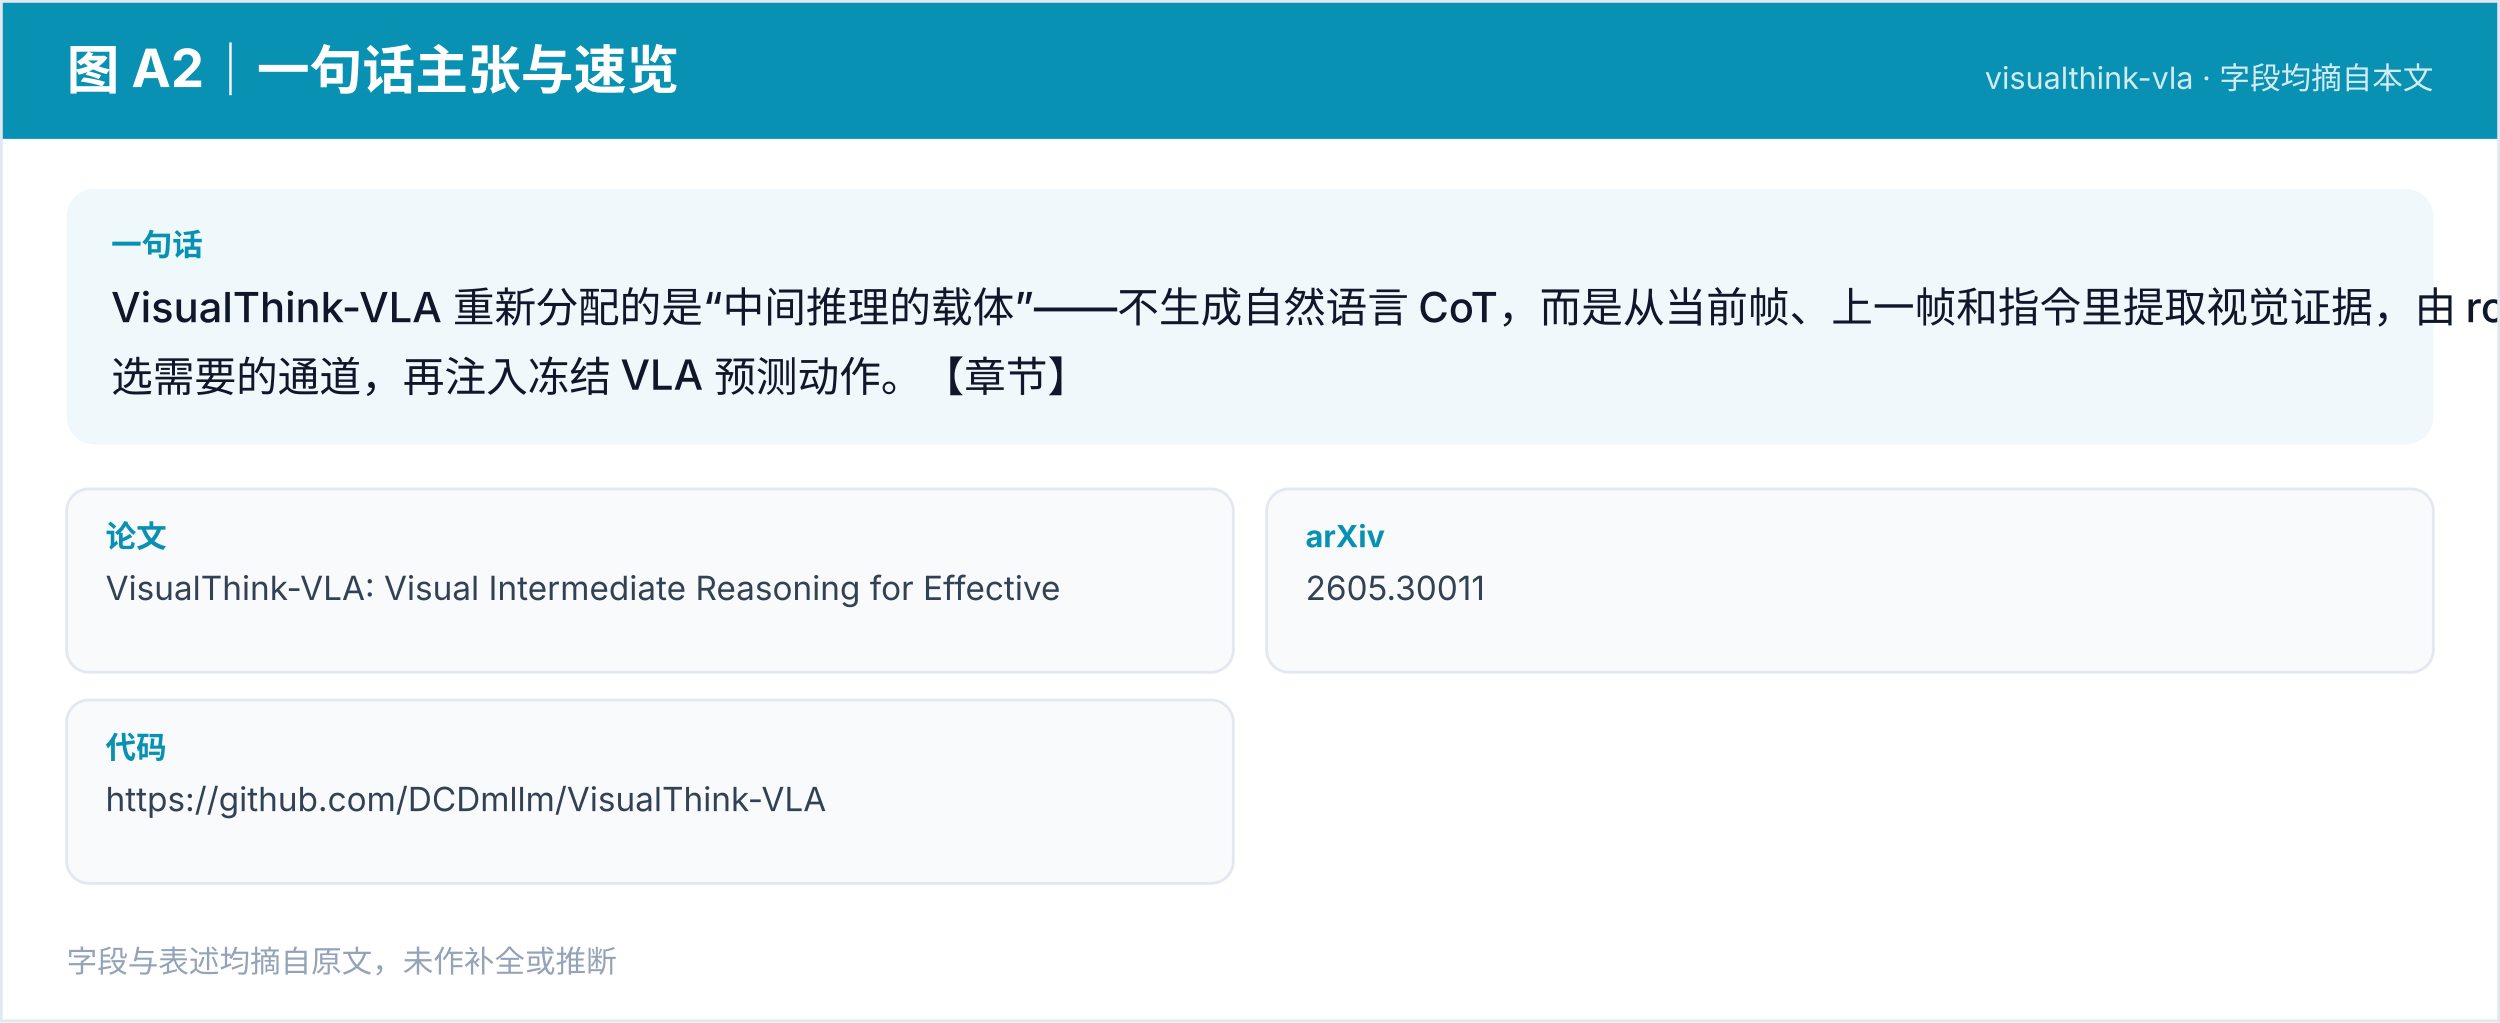
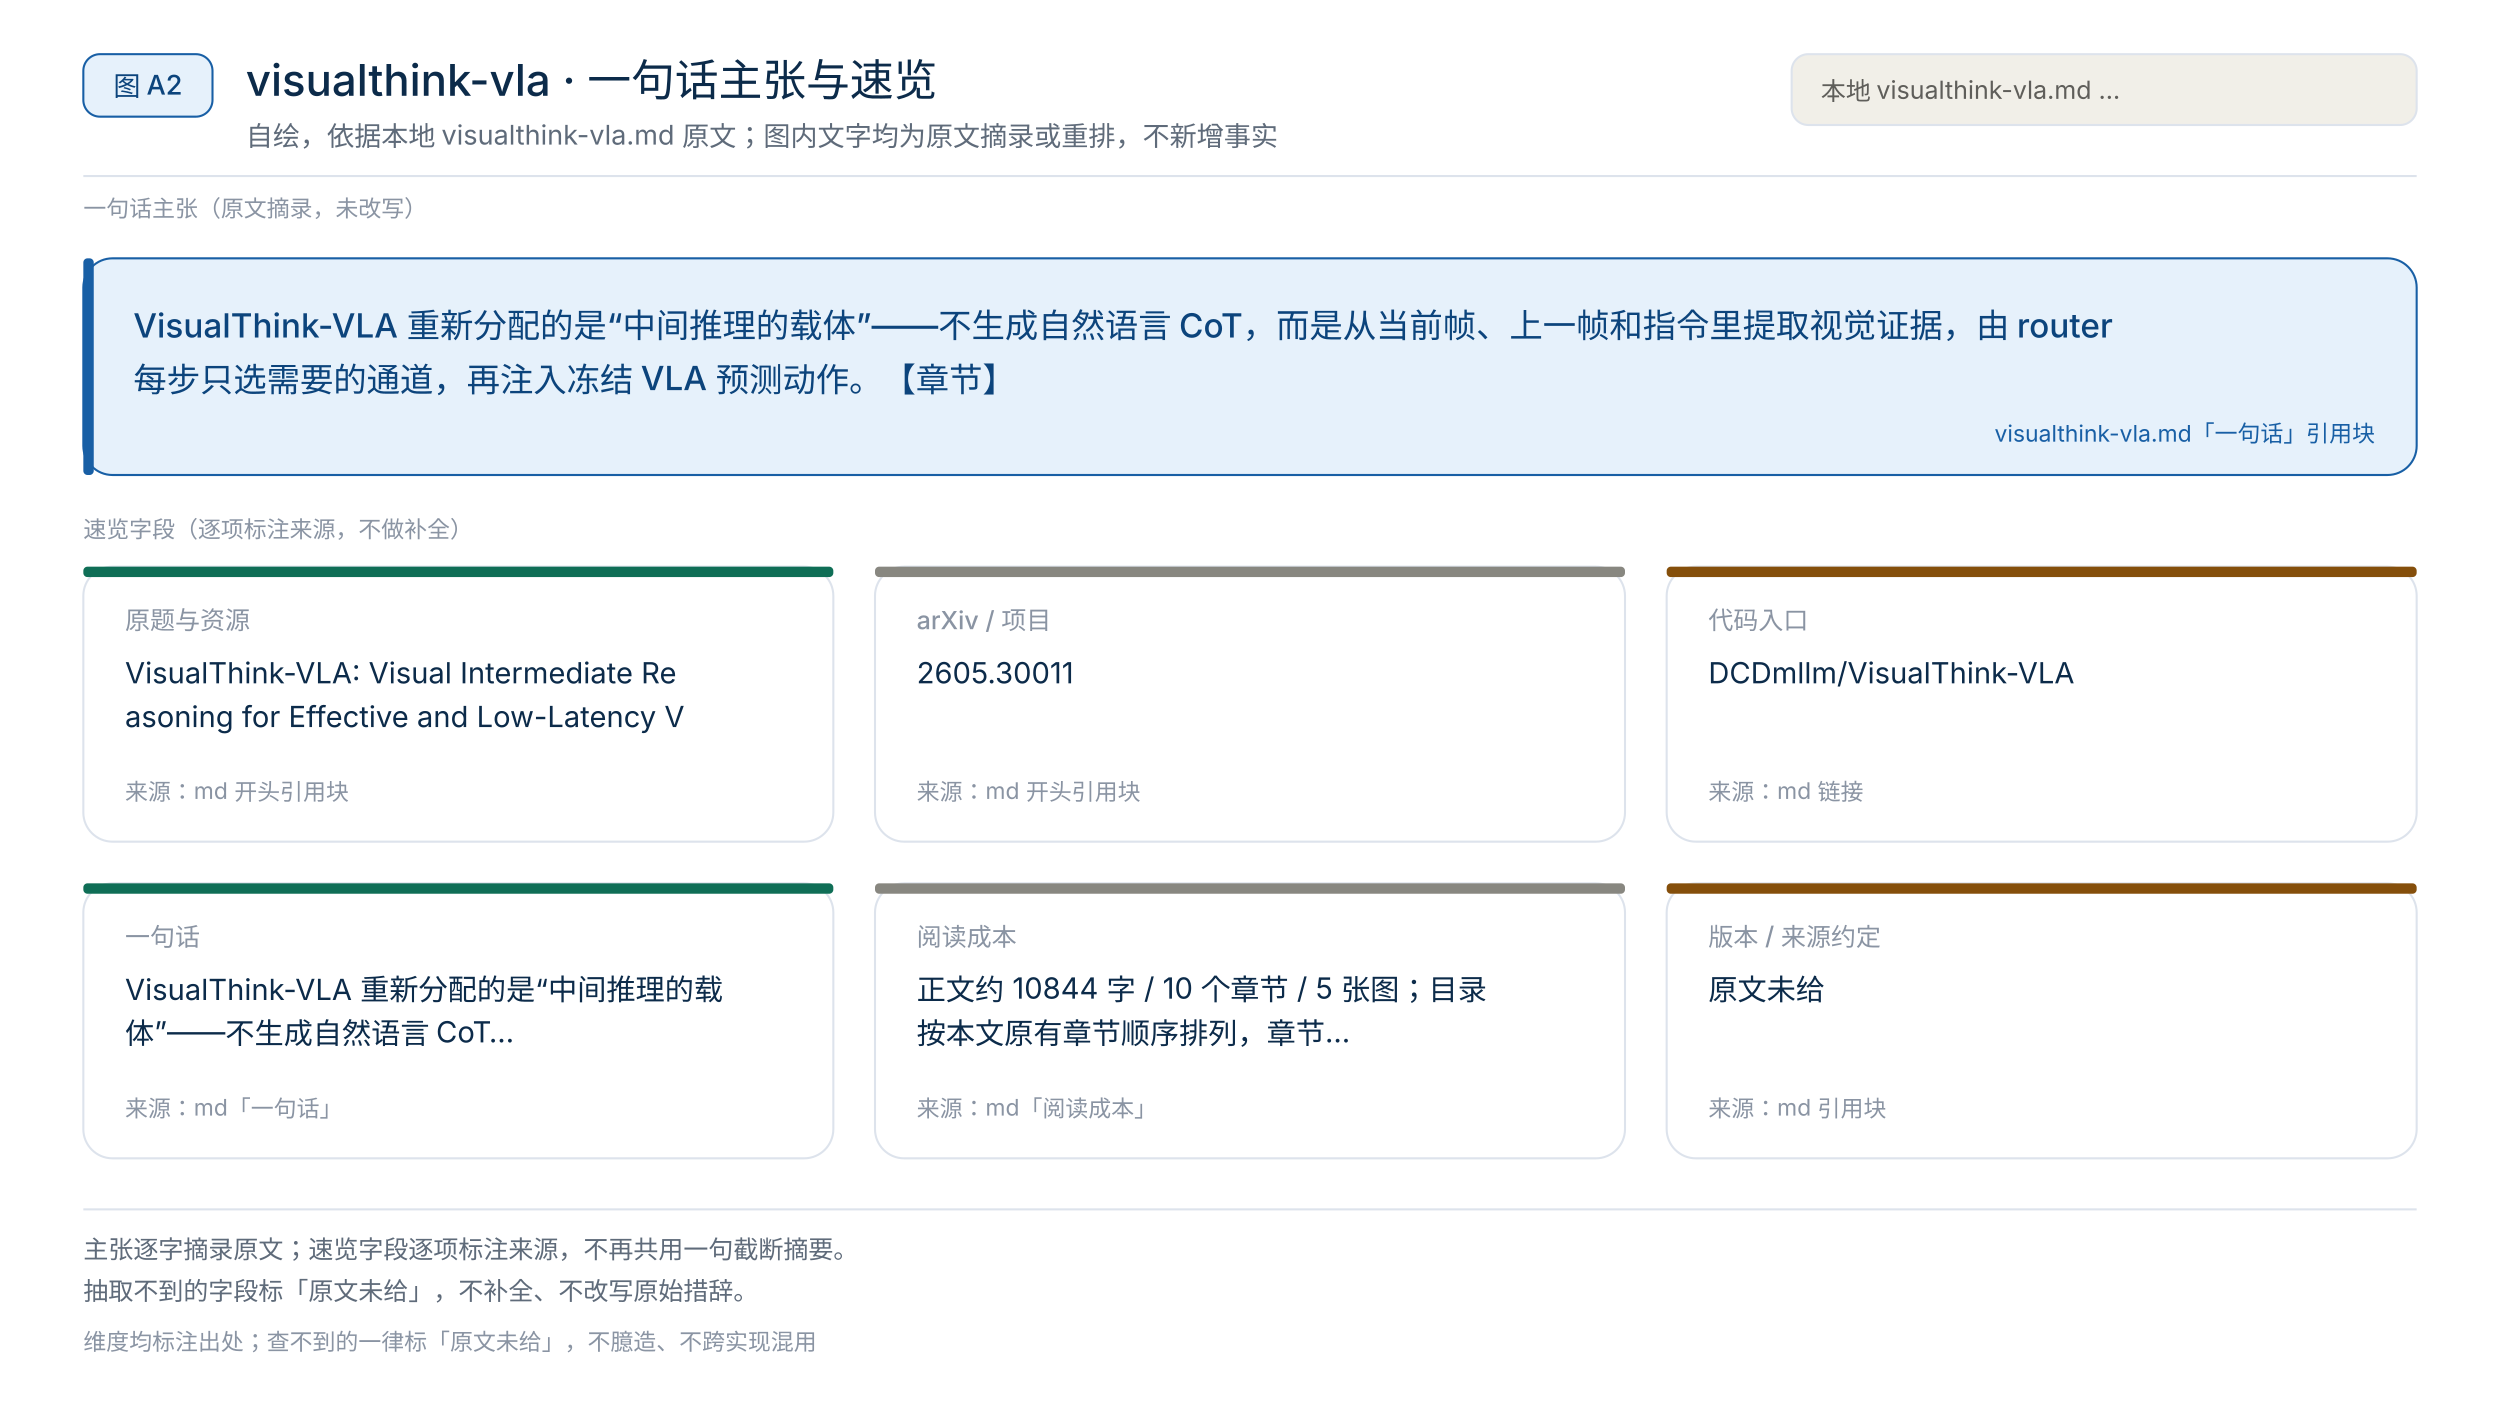
- <svg xmlns="http://www.w3.org/2000/svg" viewBox="0 0 900 368" width="900" height="368" font-family="PingFang SC, -apple-system, BlinkMacSystemFont, Microsoft YaHei, sans-serif">
-   <rect width="900" height="368" fill="#ffffff" />
-   <rect x="0" y="0" width="900" height="50" fill="#0891b2" />
-   <text x="24" y="32" font-size="19" fill="#ffffff" font-weight="700" text-anchor="start">图 A2｜一句话主张与速览</text>
-   <text x="876" y="32" font-size="11" fill="#ffffff" font-weight="400" text-anchor="end" opacity="0.82">visualthink-vla · 字段均摘自本文</text>
-   <rect x="24" y="68" width="852" height="92" rx="10" fill="#0891b2" opacity="0.07" />
-   <text x="40" y="92" font-size="11" fill="#0891b2" font-weight="700" text-anchor="start">一句话</text>
-   <text x="40" y="116" font-size="15" fill="#0f172a" font-weight="500" text-anchor="start">VisualThink-VLA 重新分配的是“中间推理的载体”——不生成自然语言 CoT，而是从当前帧、上一帧和指令里提取视觉证据，由 router 每步只</text>
-   <text x="40" y="141" font-size="15" fill="#0f172a" font-weight="500" text-anchor="start">选需要的通道，再注入冻结 VLA 预测动作。【章节】</text>
-   <rect x="24" y="176" width="420" height="66" rx="8" fill="#f8fafc" stroke="#e2e8f0" />
-   <text x="38" y="197" font-size="11" fill="#0891b2" font-weight="700" text-anchor="start">论文</text>
-   <text x="38" y="216" font-size="12" fill="#334155" font-weight="400" text-anchor="start">VisualThink-VLA: Visual Intermediate Reasoning for Effective</text>
-   <rect x="456" y="176" width="420" height="66" rx="8" fill="#f8fafc" stroke="#e2e8f0" />
-   <text x="470" y="197" font-size="11" fill="#0891b2" font-weight="700" text-anchor="start">arXiv</text>
-   <text x="470" y="216" font-size="12" fill="#334155" font-weight="400" text-anchor="start">2605.30011</text>
-   <rect x="24" y="252" width="420" height="66" rx="8" fill="#f8fafc" stroke="#e2e8f0" />
-   <text x="38" y="273" font-size="11" fill="#0891b2" font-weight="700" text-anchor="start">代码</text>
-   <text x="38" y="292" font-size="12" fill="#334155" font-weight="400" text-anchor="start">https://github.com/DCDmllm/VisualThink-VLA</text>
-   <text x="24" y="350" font-size="11" fill="#94a3b8" font-weight="400" text-anchor="start">字段与表述均摘自原文，未作补全或推断</text>
-   <rect x="0.5" y="0.5" width="899" height="367" fill="none" stroke="#e2e8f0" />
+ <svg xmlns="http://www.w3.org/2000/svg" width="1200" height="678" viewBox="0 0 1200 678" role="img">
+   <defs>
+     <marker id="arrow" viewBox="0 0 10 10" refX="8" refY="5" markerWidth="6" markerHeight="6" orient="auto-start-reverse">
+       <path d="M2 1L8 5L2 9" fill="none" stroke="#185FA5" stroke-width="1.6" stroke-linecap="round" stroke-linejoin="round" />
+     </marker>
+   </defs>
+   <rect x="0" y="0" width="1200" height="678" rx="0" fill="#FFFFFF" stroke="#FFFFFF" stroke-width="1" />
+   <text x="118" y="46" font-family="-apple-system,BlinkMacSystemFont,'PingFang SC','Microsoft YaHei',sans-serif" font-size="21" font-weight="500" fill="#0C2B4A" text-anchor="start">visualthink-vla · 一句话主张与速览</text>
+   <text x="118" y="70" font-family="-apple-system,BlinkMacSystemFont,'PingFang SC','Microsoft YaHei',sans-serif" font-size="13" font-weight="400" fill="#5F6B7A" text-anchor="start">自绘，依据本地 visualthink-vla.md 原文；图内文字均为原文摘录或重排，不新增事实</text>
+   <rect x="40" y="84" width="1120" height="1" rx="0" fill="#DDE3EC" stroke="#DDE3EC" stroke-width="0" />
+   <rect x="860" y="26" width="300" height="34" rx="8" fill="#F1EFE8" stroke="#DDE3EC" stroke-width="1" />
+   <text x="874" y="48" font-family="-apple-system,BlinkMacSystemFont,'PingFang SC','Microsoft YaHei',sans-serif" font-size="12" font-weight="400" fill="#5F5E5A" text-anchor="start">本地 visualthink-vla.md …</text>
+   <rect x="40" y="26" width="62" height="30" rx="8" fill="#E6F1FB" stroke="#185FA5" stroke-width="1" />
+   <text x="71" y="46" font-family="-apple-system,BlinkMacSystemFont,'PingFang SC','Microsoft YaHei',sans-serif" font-size="13" font-weight="500" fill="#0C447C" text-anchor="middle">图 A2</text>
+   <text x="40" y="104" font-family="-apple-system,BlinkMacSystemFont,'PingFang SC','Microsoft YaHei',sans-serif" font-size="11" font-weight="400" fill="#8A94A3" text-anchor="start">一句话主张（原文摘录，未改写）</text>
+   <rect x="40" y="124" width="1120" height="104" rx="14" fill="#E6F1FB" stroke="#185FA5" stroke-width="1" />
+   <rect x="40" y="124" width="5" height="104" rx="2" fill="#185FA5" stroke="#185FA5" stroke-width="0" />
+   <text x="64" y="162" font-family="-apple-system,BlinkMacSystemFont,'PingFang SC','Microsoft YaHei',sans-serif" font-size="16" font-weight="500" fill="#0C447C" text-anchor="start">VisualThink-VLA 重新分配的是“中间推理的载体”——不生成自然语言 CoT，而是从当前帧、上一帧和指令里提取视觉证据，由 router</text>
+   <text x="64" y="188" font-family="-apple-system,BlinkMacSystemFont,'PingFang SC','Microsoft YaHei',sans-serif" font-size="16" font-weight="500" fill="#0C447C" text-anchor="start"> 每步只选需要的通道，再注入冻结 VLA 预测动作。【章节】</text>
+   <text x="1140" y="212" font-family="-apple-system,BlinkMacSystemFont,'PingFang SC','Microsoft YaHei',sans-serif" font-size="11" font-weight="400" fill="#185FA5" text-anchor="end">visualthink-vla.md「一句话」引用块</text>
+   <text x="40" y="258" font-family="-apple-system,BlinkMacSystemFont,'PingFang SC','Microsoft YaHei',sans-serif" font-size="11" font-weight="400" fill="#8A94A3" text-anchor="start">速览字段（逐项标注来源，不做补全）</text>
+   <rect x="40" y="272" width="360" height="132" rx="14" fill="#FFFFFF" stroke="#DDE3EC" stroke-width="1" />
+   <rect x="40" y="272" width="360" height="5" rx="2" fill="#0F6E56" stroke="#0F6E56" stroke-width="0" />
+   <text x="60" y="302" font-family="-apple-system,BlinkMacSystemFont,'PingFang SC','Microsoft YaHei',sans-serif" font-size="12" font-weight="500" fill="#8A94A3" text-anchor="start">原题与资源</text>
+   <text x="60" y="328" font-family="-apple-system,BlinkMacSystemFont,'PingFang SC','Microsoft YaHei',sans-serif" font-size="14" font-weight="400" fill="#0C2B4A" text-anchor="start">VisualThink-VLA: Visual Intermediate Re</text>
+   <text x="60" y="349" font-family="-apple-system,BlinkMacSystemFont,'PingFang SC','Microsoft YaHei',sans-serif" font-size="14" font-weight="400" fill="#0C2B4A" text-anchor="start">asoning for Effective and Low-Latency V</text>
+   <text x="60" y="384" font-family="-apple-system,BlinkMacSystemFont,'PingFang SC','Microsoft YaHei',sans-serif" font-size="11" font-weight="400" fill="#8A94A3" text-anchor="start">来源：md 开头引用块</text>
+   <rect x="420" y="272" width="360" height="132" rx="14" fill="#FFFFFF" stroke="#DDE3EC" stroke-width="1" />
+   <rect x="420" y="272" width="360" height="5" rx="2" fill="#888780" stroke="#888780" stroke-width="0" />
+   <text x="440" y="302" font-family="-apple-system,BlinkMacSystemFont,'PingFang SC','Microsoft YaHei',sans-serif" font-size="12" font-weight="500" fill="#8A94A3" text-anchor="start">arXiv / 项目</text>
+   <text x="440" y="328" font-family="-apple-system,BlinkMacSystemFont,'PingFang SC','Microsoft YaHei',sans-serif" font-size="14" font-weight="400" fill="#0C2B4A" text-anchor="start">2605.30011</text>
+   <text x="440" y="384" font-family="-apple-system,BlinkMacSystemFont,'PingFang SC','Microsoft YaHei',sans-serif" font-size="11" font-weight="400" fill="#8A94A3" text-anchor="start">来源：md 开头引用块</text>
+   <rect x="800" y="272" width="360" height="132" rx="14" fill="#FFFFFF" stroke="#DDE3EC" stroke-width="1" />
+   <rect x="800" y="272" width="360" height="5" rx="2" fill="#854F0B" stroke="#854F0B" stroke-width="0" />
+   <text x="820" y="302" font-family="-apple-system,BlinkMacSystemFont,'PingFang SC','Microsoft YaHei',sans-serif" font-size="12" font-weight="500" fill="#8A94A3" text-anchor="start">代码入口</text>
+   <text x="820" y="328" font-family="-apple-system,BlinkMacSystemFont,'PingFang SC','Microsoft YaHei',sans-serif" font-size="14" font-weight="400" fill="#0C2B4A" text-anchor="start">DCDmllm/VisualThink-VLA</text>
+   <text x="820" y="384" font-family="-apple-system,BlinkMacSystemFont,'PingFang SC','Microsoft YaHei',sans-serif" font-size="11" font-weight="400" fill="#8A94A3" text-anchor="start">来源：md 链接</text>
+   <rect x="40" y="424" width="360" height="132" rx="14" fill="#FFFFFF" stroke="#DDE3EC" stroke-width="1" />
+   <rect x="40" y="424" width="360" height="5" rx="2" fill="#0F6E56" stroke="#0F6E56" stroke-width="0" />
+   <text x="60" y="454" font-family="-apple-system,BlinkMacSystemFont,'PingFang SC','Microsoft YaHei',sans-serif" font-size="12" font-weight="500" fill="#8A94A3" text-anchor="start">一句话</text>
+   <text x="60" y="480" font-family="-apple-system,BlinkMacSystemFont,'PingFang SC','Microsoft YaHei',sans-serif" font-size="14" font-weight="400" fill="#0C2B4A" text-anchor="start">VisualThink-VLA 重新分配的是“中间推理的载</text>
+   <text x="60" y="501" font-family="-apple-system,BlinkMacSystemFont,'PingFang SC','Microsoft YaHei',sans-serif" font-size="14" font-weight="400" fill="#0C2B4A" text-anchor="start">体”——不生成自然语言 CoT…</text>
+   <text x="60" y="536" font-family="-apple-system,BlinkMacSystemFont,'PingFang SC','Microsoft YaHei',sans-serif" font-size="11" font-weight="400" fill="#8A94A3" text-anchor="start">来源：md「一句话」</text>
+   <rect x="420" y="424" width="360" height="132" rx="14" fill="#FFFFFF" stroke="#DDE3EC" stroke-width="1" />
+   <rect x="420" y="424" width="360" height="5" rx="2" fill="#888780" stroke="#888780" stroke-width="0" />
+   <text x="440" y="454" font-family="-apple-system,BlinkMacSystemFont,'PingFang SC','Microsoft YaHei',sans-serif" font-size="12" font-weight="500" fill="#8A94A3" text-anchor="start">阅读成本</text>
+   <text x="440" y="480" font-family="-apple-system,BlinkMacSystemFont,'PingFang SC','Microsoft YaHei',sans-serif" font-size="14" font-weight="400" fill="#0C2B4A" text-anchor="start">正文约 10844 字 / 10 个章节 / 5 张图；目录</text>
+   <text x="440" y="501" font-family="-apple-system,BlinkMacSystemFont,'PingFang SC','Microsoft YaHei',sans-serif" font-size="14" font-weight="400" fill="#0C2B4A" text-anchor="start">按本文原有章节顺序排列，章节…</text>
+   <text x="440" y="536" font-family="-apple-system,BlinkMacSystemFont,'PingFang SC','Microsoft YaHei',sans-serif" font-size="11" font-weight="400" fill="#8A94A3" text-anchor="start">来源：md「阅读成本」</text>
+   <rect x="800" y="424" width="360" height="132" rx="14" fill="#FFFFFF" stroke="#DDE3EC" stroke-width="1" />
+   <rect x="800" y="424" width="360" height="5" rx="2" fill="#854F0B" stroke="#854F0B" stroke-width="0" />
+   <text x="820" y="454" font-family="-apple-system,BlinkMacSystemFont,'PingFang SC','Microsoft YaHei',sans-serif" font-size="12" font-weight="500" fill="#8A94A3" text-anchor="start">版本 / 来源约定</text>
+   <text x="820" y="480" font-family="-apple-system,BlinkMacSystemFont,'PingFang SC','Microsoft YaHei',sans-serif" font-size="14" font-weight="400" fill="#0C2B4A" text-anchor="start">原文未给</text>
+   <text x="820" y="536" font-family="-apple-system,BlinkMacSystemFont,'PingFang SC','Microsoft YaHei',sans-serif" font-size="11" font-weight="400" fill="#8A94A3" text-anchor="start">来源：md 引用块</text>
+   <rect x="40" y="580" width="1120" height="1" rx="0" fill="#DDE3EC" stroke="#DDE3EC" stroke-width="0" />
+   <text x="40" y="604" font-family="-apple-system,BlinkMacSystemFont,'PingFang SC','Microsoft YaHei',sans-serif" font-size="12" font-weight="400" fill="#5F6B7A" text-anchor="start">主张逐字摘录原文；速览字段逐项标注来源，不再共用一句截断摘要。</text>
+   <text x="40" y="624" font-family="-apple-system,BlinkMacSystemFont,'PingFang SC','Microsoft YaHei',sans-serif" font-size="12" font-weight="400" fill="#5F6B7A" text-anchor="start">抽取不到的字段标「原文未给」，不补全、不改写原始措辞。</text>
+   <text x="40" y="648" font-family="-apple-system,BlinkMacSystemFont,'PingFang SC','Microsoft YaHei',sans-serif" font-size="11" font-weight="400" fill="#8A94A3" text-anchor="start">维度均标注出处；查不到的一律标「原文未给」，不臆造、不跨实现混用</text>
</svg>
